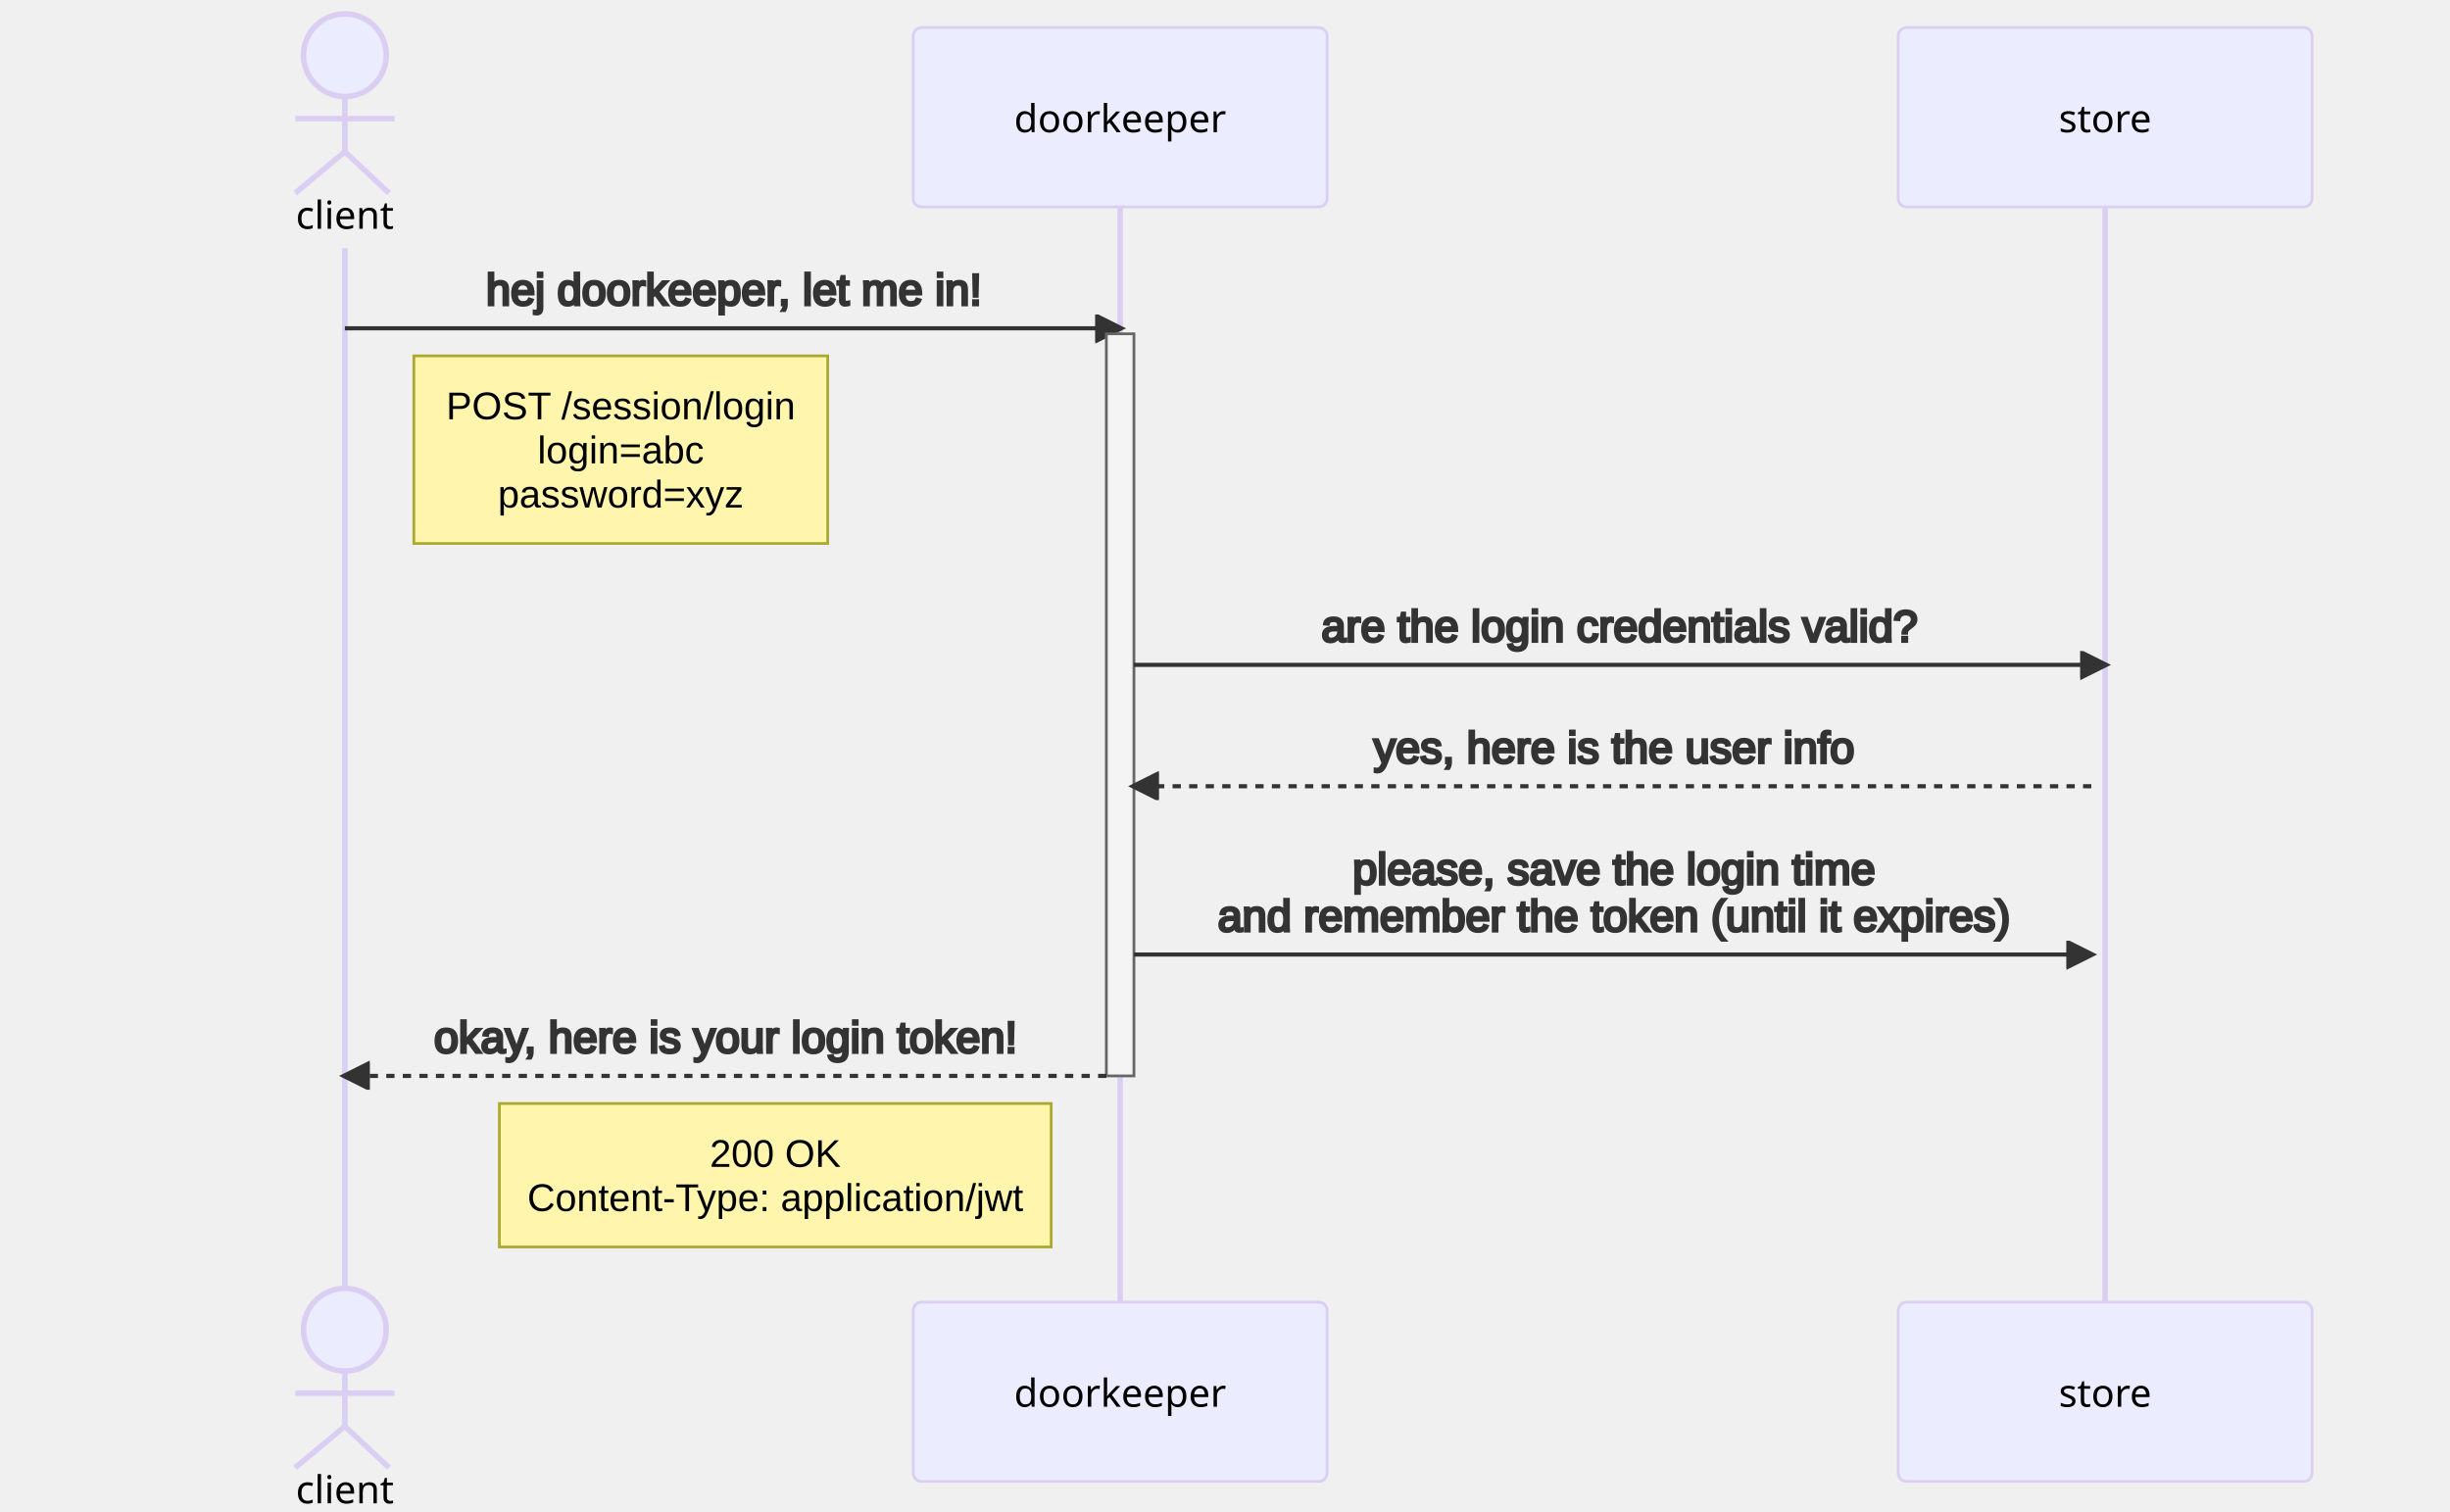
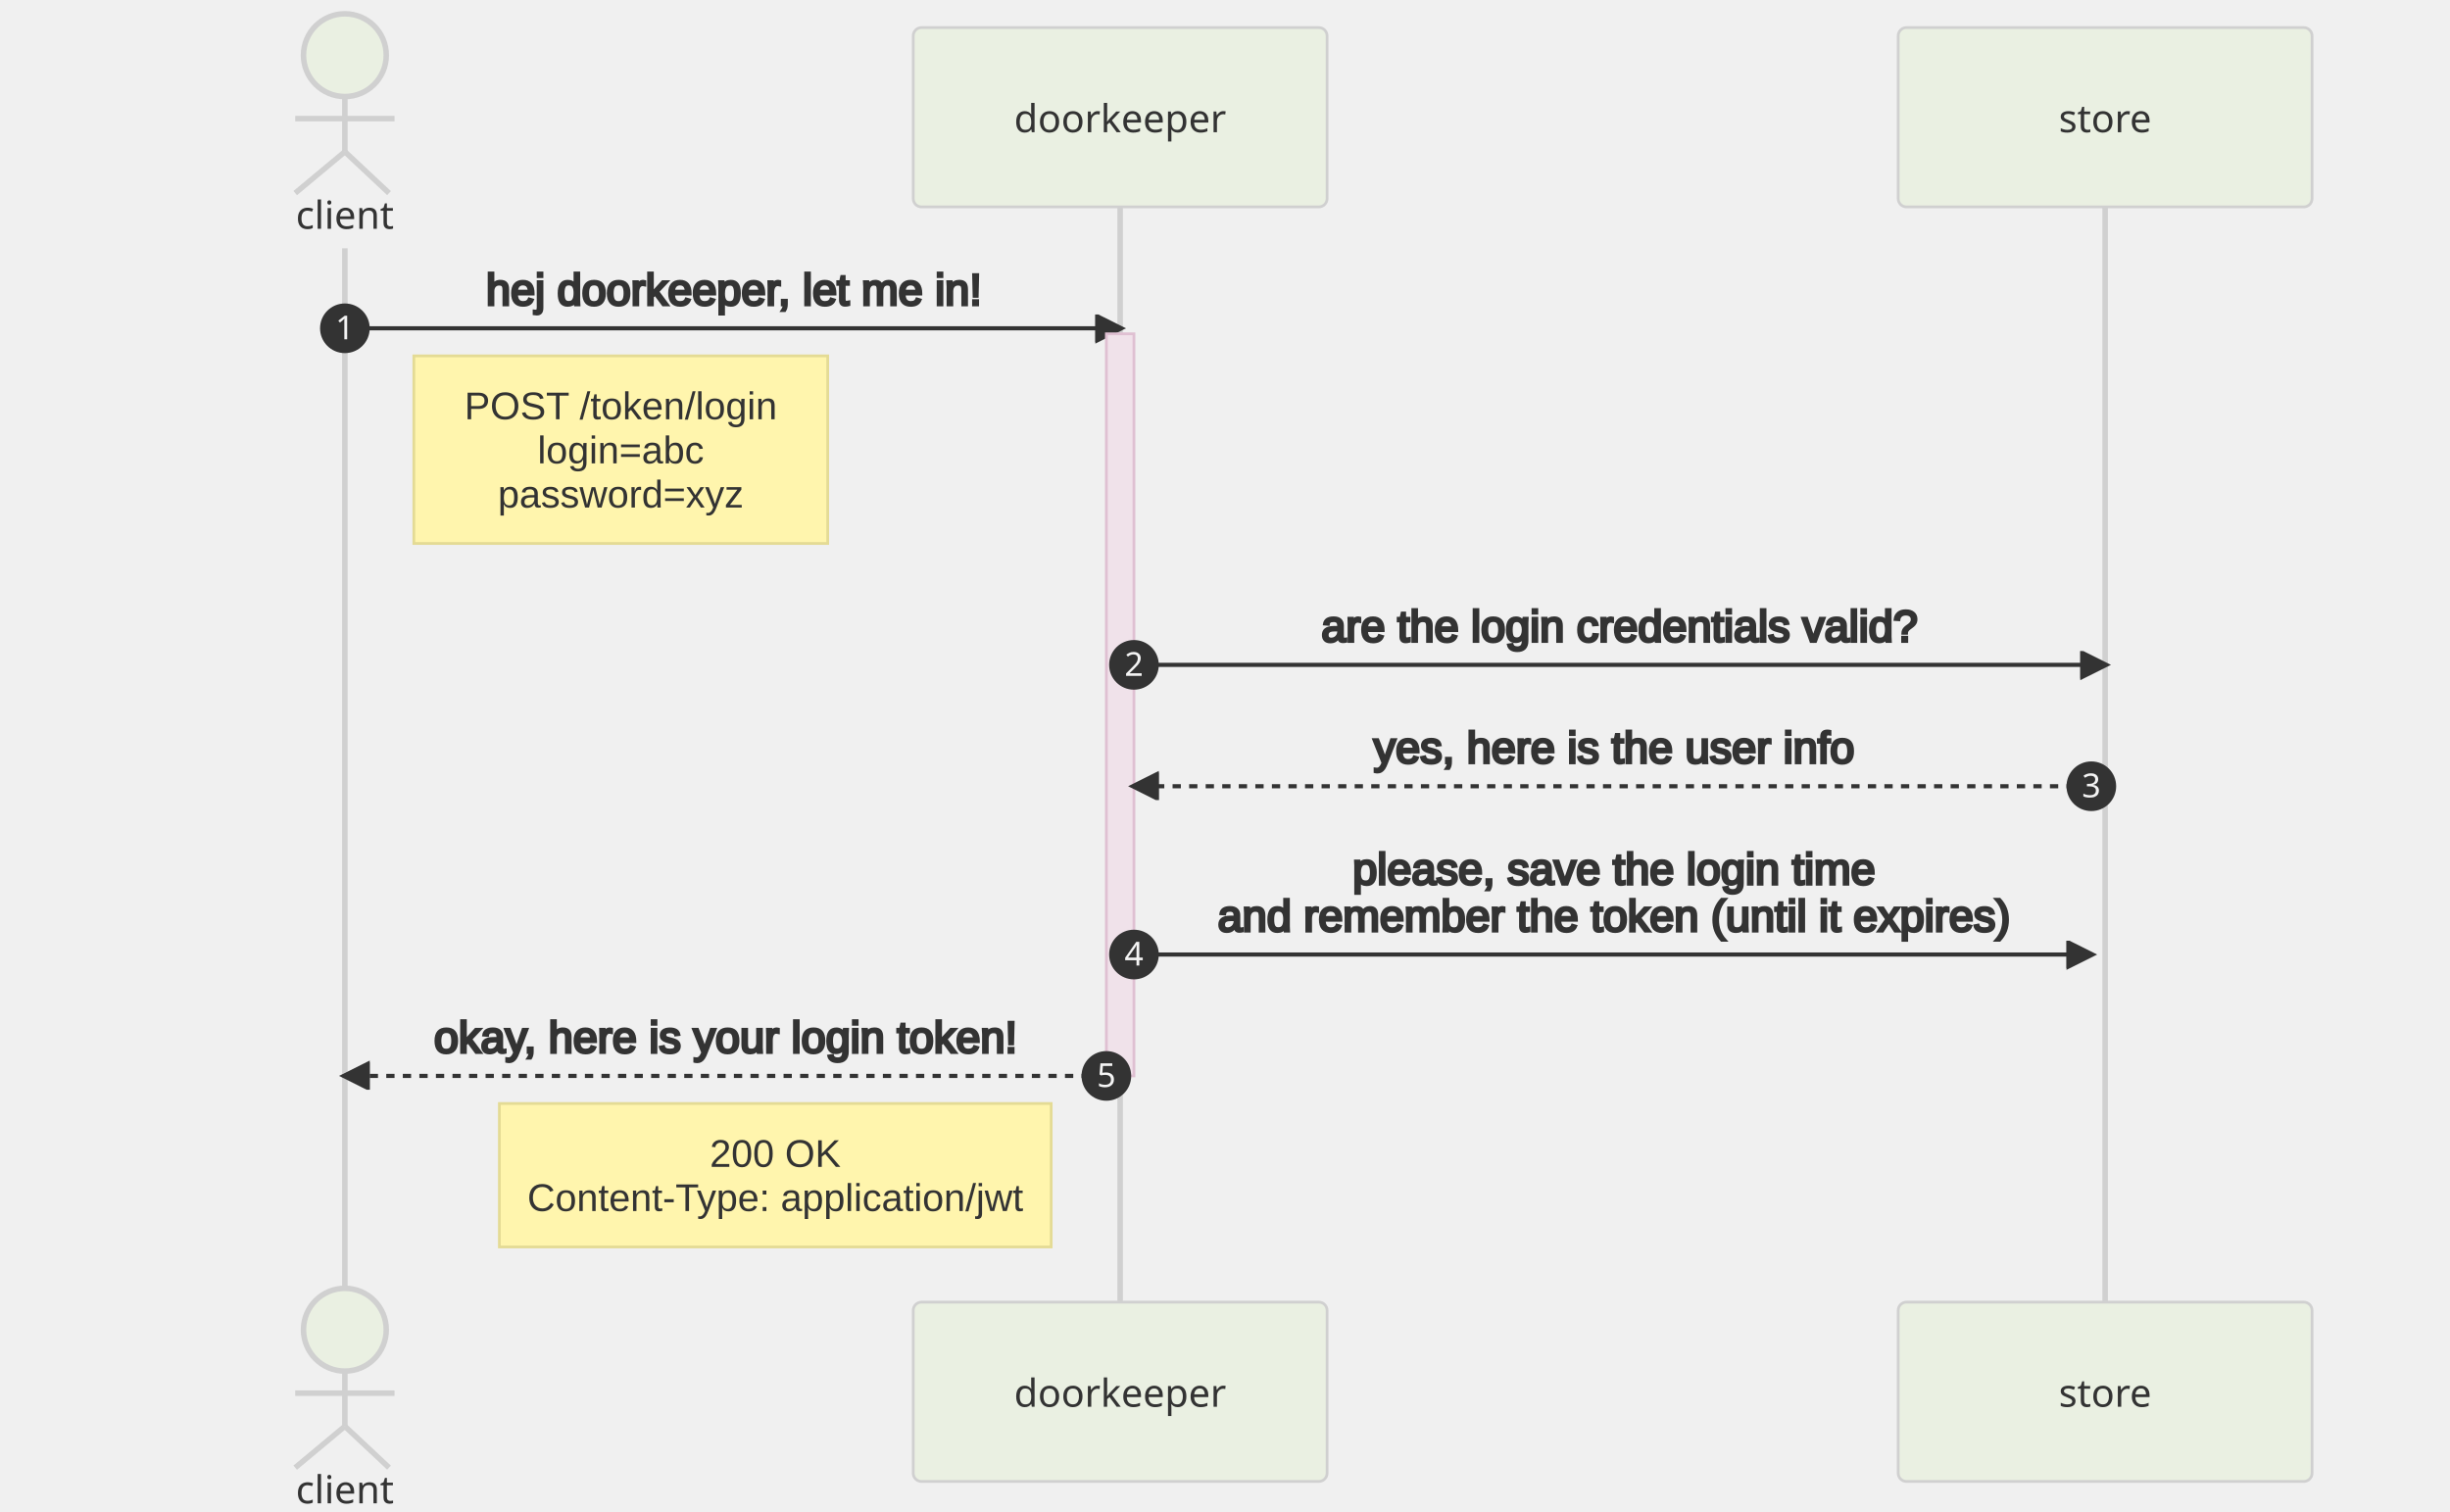
- <svg xmlns="http://www.w3.org/2000/svg" id="mermaid-1642504751197" width="100%" height="548" style="max-width: 888px; background-color: white;" viewBox="-50 -10 888 548">
-   <style>#mermaid-1642504751197 {font-family:"trebuchet ms",verdana,arial,sans-serif;font-size:16px;fill:#333;}#mermaid-1642504751197 .error-icon{fill:#552222;}#mermaid-1642504751197 .error-text{fill:#552222;stroke:#552222;}#mermaid-1642504751197 .edge-thickness-normal{stroke-width:2px;}#mermaid-1642504751197 .edge-thickness-thick{stroke-width:3.5px;}#mermaid-1642504751197 .edge-pattern-solid{stroke-dasharray:0;}#mermaid-1642504751197 .edge-pattern-dashed{stroke-dasharray:3;}#mermaid-1642504751197 .edge-pattern-dotted{stroke-dasharray:2;}#mermaid-1642504751197 .marker{fill:#333333;stroke:#333333;}#mermaid-1642504751197 .marker.cross{stroke:#333333;}#mermaid-1642504751197 svg{font-family:"trebuchet ms",verdana,arial,sans-serif;font-size:16px;}#mermaid-1642504751197 .actor{stroke:hsl(259.626, 59.777%, 87.902%);fill:#ECECFF;}#mermaid-1642504751197 text.actor&gt;tspan{fill:black;stroke:none;}#mermaid-1642504751197 .actor-line{stroke:grey;}#mermaid-1642504751197 .messageLine0{stroke-width:1.5;stroke-dasharray:none;stroke:#333;}#mermaid-1642504751197 .messageLine1{stroke-width:1.5;stroke-dasharray:2,2;stroke:#333;}#mermaid-1642504751197 #arrowhead path{fill:#333;stroke:#333;}#mermaid-1642504751197 .sequenceNumber{fill:white;}#mermaid-1642504751197 #sequencenumber{fill:#333;}#mermaid-1642504751197 #crosshead path{fill:#333;stroke:#333;}#mermaid-1642504751197 .messageText{fill:#333;stroke:#333;}#mermaid-1642504751197 .labelBox{stroke:hsl(259.626, 59.777%, 87.902%);fill:#ECECFF;}#mermaid-1642504751197 .labelText,#mermaid-1642504751197 .labelText&gt;tspan{fill:black;stroke:none;}#mermaid-1642504751197 .loopText,#mermaid-1642504751197 .loopText&gt;tspan{fill:black;stroke:none;}#mermaid-1642504751197 .loopLine{stroke-width:2px;stroke-dasharray:2,2;stroke:hsl(259.626, 59.777%, 87.902%);fill:hsl(259.626, 59.777%, 87.902%);}#mermaid-1642504751197 .note{stroke:#aaaa33;fill:#fff5ad;}#mermaid-1642504751197 .noteText,#mermaid-1642504751197 .noteText&gt;tspan{fill:black;stroke:none;}#mermaid-1642504751197 .activation0{fill:#f4f4f4;stroke:#666;}#mermaid-1642504751197 .activation1{fill:#f4f4f4;stroke:#666;}#mermaid-1642504751197 .activation2{fill:#f4f4f4;stroke:#666;}#mermaid-1642504751197 .actorPopupMenu{position:absolute;}#mermaid-1642504751197 .actorPopupMenuPanel{position:absolute;fill:#ECECFF;box-shadow:0px 8px 16px 0px rgba(0,0,0,0.2);filter:drop-shadow(3px 5px 2px rgb(0 0 0 / 0.4));}#mermaid-1642504751197 .actor-man line{stroke:hsl(259.626, 59.777%, 87.902%);fill:#ECECFF;}#mermaid-1642504751197 .actor-man circle,#mermaid-1642504751197 line{stroke:hsl(259.626, 59.777%, 87.902%);fill:#ECECFF;stroke-width:2px;}#mermaid-1642504751197 :root{--mermaid-font-family:"trebuchet ms",verdana,arial,sans-serif;}</style>
+ <svg xmlns="http://www.w3.org/2000/svg" id="mermaid-1642576324929" width="100%" height="548" style="max-width: 888px; background-color: transparent;" viewBox="-50 -10 888 548">
+   <style>#mermaid-1642576324929 {font-family:-apple-system,BlinkMacSystemFont,"Segoe UI",Roboto,Oxygen-Sans,Ubuntu,Cantarell,"Helvetica Neue",sans-serif;font-size:16px;fill:#333;}#mermaid-1642576324929 .error-icon{fill:hsl(265.714, 31.818%, 96.373%);}#mermaid-1642576324929 .error-text{fill:rgb(9.67, 12.193, 6.307);stroke:rgb(9.67, 12.193, 6.307);}#mermaid-1642576324929 .edge-thickness-normal{stroke-width:2px;}#mermaid-1642576324929 .edge-thickness-thick{stroke-width:3.5px;}#mermaid-1642576324929 .edge-pattern-solid{stroke-dasharray:0;}#mermaid-1642576324929 .edge-pattern-dashed{stroke-dasharray:3;}#mermaid-1642576324929 .edge-pattern-dotted{stroke-dasharray:2;}#mermaid-1642576324929 .marker{fill:#0b0b0b;stroke:#0b0b0b;}#mermaid-1642576324929 .marker.cross{stroke:#0b0b0b;}#mermaid-1642576324929 svg{font-family:-apple-system,BlinkMacSystemFont,"Segoe UI",Roboto,Oxygen-Sans,Ubuntu,Cantarell,"Helvetica Neue",sans-serif;font-size:16px;}#mermaid-1642576324929 .actor{stroke:hsl(85.714, 0%, 81.373%);fill:#eaf0e2;}#mermaid-1642576324929 text.actor&gt;tspan{fill:#333;stroke:none;}#mermaid-1642576324929 .actor-line{stroke:grey;}#mermaid-1642576324929 .messageLine0{stroke-width:1.5;stroke-dasharray:none;stroke:#333;}#mermaid-1642576324929 .messageLine1{stroke-width:1.5;stroke-dasharray:2,2;stroke:#333;}#mermaid-1642576324929 #arrowhead path{fill:#333;stroke:#333;}#mermaid-1642576324929 .sequenceNumber{fill:#f4f4f4;}#mermaid-1642576324929 #sequencenumber{fill:#333;}#mermaid-1642576324929 #crosshead path{fill:#333;stroke:#333;}#mermaid-1642576324929 .messageText{fill:#333;stroke:#333;}#mermaid-1642576324929 .labelBox{stroke:hsl(85.714, 0%, 81.373%);fill:#eaf0e2;}#mermaid-1642576324929 .labelText,#mermaid-1642576324929 .labelText&gt;tspan{fill:#333;stroke:none;}#mermaid-1642576324929 .loopText,#mermaid-1642576324929 .loopText&gt;tspan{fill:#333;stroke:none;}#mermaid-1642576324929 .loopLine{stroke-width:2px;stroke-dasharray:2,2;stroke:hsl(85.714, 0%, 81.373%);fill:hsl(85.714, 0%, 81.373%);}#mermaid-1642576324929 .note{stroke:hsl(52.683, 60%, 73.922%);fill:#fff5ad;}#mermaid-1642576324929 .noteText,#mermaid-1642576324929 .noteText&gt;tspan{fill:#333;stroke:none;}#mermaid-1642576324929 .activation0{fill:hsl(-34.286, 31.818%, 91.373%);stroke:hsl(-34.286, 31.818%, 81.373%);}#mermaid-1642576324929 .activation1{fill:hsl(-34.286, 31.818%, 91.373%);stroke:hsl(-34.286, 31.818%, 81.373%);}#mermaid-1642576324929 .activation2{fill:hsl(-34.286, 31.818%, 91.373%);stroke:hsl(-34.286, 31.818%, 81.373%);}#mermaid-1642576324929 .actorPopupMenu{position:absolute;}#mermaid-1642576324929 .actorPopupMenuPanel{position:absolute;fill:#eaf0e2;box-shadow:0px 8px 16px 0px rgba(0,0,0,0.2);filter:drop-shadow(3px 5px 2px rgb(0 0 0 / 0.4));}#mermaid-1642576324929 .actor-man line{stroke:hsl(85.714, 0%, 81.373%);fill:#eaf0e2;}#mermaid-1642576324929 .actor-man circle,#mermaid-1642576324929 line{stroke:hsl(85.714, 0%, 81.373%);fill:#eaf0e2;stroke-width:2px;}#mermaid-1642576324929 :root{--mermaid-font-family:"trebuchet ms",verdana,arial,sans-serif;}</style>
  <g />
  <defs>
    <symbol id="computer" width="24" height="24">
      <path transform="scale(.5)" d="M2 2v13h20v-13h-20zm18 11h-16v-9h16v9zm-10.228 6l.466-1h3.524l.467 1h-4.457zm14.228 3h-24l2-6h2.104l-1.33 4h18.45l-1.297-4h2.073l2 6zm-5-10h-14v-7h14v7z" />
    </symbol>
  </defs>
  <defs>
    <symbol id="database" fill-rule="evenodd" clip-rule="evenodd">
      <path transform="scale(.5)" d="M12.258.001l.256.004.255.005.253.008.251.01.249.012.247.015.246.016.242.019.241.02.239.023.236.024.233.027.231.028.229.031.225.032.223.034.22.036.217.038.214.04.211.041.208.043.205.045.201.046.198.048.194.05.191.051.187.053.183.054.18.056.175.057.172.059.168.06.163.061.16.063.155.064.15.066.074.033.073.033.071.034.07.034.069.035.068.035.067.035.066.035.064.036.064.036.062.036.06.036.06.037.058.037.058.037.055.038.055.038.053.038.052.038.051.039.05.039.048.039.047.039.045.04.044.04.043.04.041.04.04.041.039.041.037.041.036.041.034.041.033.042.032.042.03.042.029.042.027.042.026.043.024.043.023.043.021.043.02.043.018.044.017.043.015.044.013.044.012.044.011.045.009.044.007.045.006.045.004.045.002.045.001.045v17l-.001.045-.002.045-.004.045-.006.045-.007.045-.009.044-.011.045-.012.044-.013.044-.015.044-.017.043-.018.044-.02.043-.021.043-.023.043-.024.043-.026.043-.027.042-.029.042-.03.042-.032.042-.033.042-.034.041-.036.041-.037.041-.039.041-.04.041-.041.04-.043.04-.044.04-.045.04-.047.039-.048.039-.05.039-.051.039-.052.038-.053.038-.055.038-.055.038-.058.037-.058.037-.06.037-.06.036-.062.036-.064.036-.064.036-.066.035-.067.035-.068.035-.069.035-.07.034-.071.034-.073.033-.074.033-.15.066-.155.064-.16.063-.163.061-.168.06-.172.059-.175.057-.18.056-.183.054-.187.053-.191.051-.194.05-.198.048-.201.046-.205.045-.208.043-.211.041-.214.04-.217.038-.22.036-.223.034-.225.032-.229.031-.231.028-.233.027-.236.024-.239.023-.241.02-.242.019-.246.016-.247.015-.249.012-.251.01-.253.008-.255.005-.256.004-.258.001-.258-.001-.256-.004-.255-.005-.253-.008-.251-.01-.249-.012-.247-.015-.245-.016-.243-.019-.241-.02-.238-.023-.236-.024-.234-.027-.231-.028-.228-.031-.226-.032-.223-.034-.22-.036-.217-.038-.214-.04-.211-.041-.208-.043-.204-.045-.201-.046-.198-.048-.195-.05-.19-.051-.187-.053-.184-.054-.179-.056-.176-.057-.172-.059-.167-.06-.164-.061-.159-.063-.155-.064-.151-.066-.074-.033-.072-.033-.072-.034-.07-.034-.069-.035-.068-.035-.067-.035-.066-.035-.064-.036-.063-.036-.062-.036-.061-.036-.06-.037-.058-.037-.057-.037-.056-.038-.055-.038-.053-.038-.052-.038-.051-.039-.049-.039-.049-.039-.046-.039-.046-.04-.044-.04-.043-.04-.041-.04-.04-.041-.039-.041-.037-.041-.036-.041-.034-.041-.033-.042-.032-.042-.03-.042-.029-.042-.027-.042-.026-.043-.024-.043-.023-.043-.021-.043-.02-.043-.018-.044-.017-.043-.015-.044-.013-.044-.012-.044-.011-.045-.009-.044-.007-.045-.006-.045-.004-.045-.002-.045-.001-.045v-17l.001-.045.002-.045.004-.045.006-.045.007-.045.009-.044.011-.045.012-.044.013-.044.015-.044.017-.043.018-.044.02-.043.021-.043.023-.043.024-.043.026-.043.027-.042.029-.042.03-.042.032-.042.033-.042.034-.041.036-.041.037-.041.039-.041.04-.041.041-.04.043-.04.044-.04.046-.04.046-.039.049-.039.049-.039.051-.039.052-.038.053-.038.055-.038.056-.038.057-.037.058-.037.06-.037.061-.036.062-.036.063-.036.064-.036.066-.035.067-.035.068-.035.069-.035.07-.034.072-.034.072-.033.074-.033.151-.066.155-.064.159-.063.164-.061.167-.06.172-.059.176-.057.179-.056.184-.054.187-.053.19-.051.195-.05.198-.048.201-.046.204-.045.208-.043.211-.041.214-.04.217-.038.22-.036.223-.034.226-.032.228-.031.231-.028.234-.027.236-.024.238-.023.241-.02.243-.019.245-.016.247-.015.249-.012.251-.01.253-.008.255-.005.256-.004.258-.001.258.001zm-9.258 20.499v.01l.001.021.003.021.004.022.005.021.006.022.007.022.009.023.01.022.011.023.012.023.013.023.015.023.016.024.017.023.018.024.019.024.021.024.022.025.023.024.024.025.052.049.056.05.061.051.066.051.07.051.075.051.079.052.084.052.088.052.092.052.097.052.102.051.105.052.11.052.114.051.119.051.123.051.127.05.131.05.135.05.139.048.144.049.147.047.152.047.155.047.16.045.163.045.167.043.171.043.176.041.178.041.183.039.187.039.19.037.194.035.197.035.202.033.204.031.209.03.212.029.216.027.219.025.222.024.226.021.23.02.233.018.236.016.24.015.243.012.246.01.249.008.253.005.256.004.259.001.26-.001.257-.004.254-.005.25-.008.247-.011.244-.012.241-.014.237-.016.233-.018.231-.021.226-.021.224-.024.22-.026.216-.027.212-.028.21-.031.205-.031.202-.034.198-.034.194-.036.191-.037.187-.039.183-.04.179-.04.175-.042.172-.043.168-.044.163-.045.16-.046.155-.046.152-.047.148-.048.143-.049.139-.049.136-.05.131-.05.126-.05.123-.051.118-.052.114-.051.11-.052.106-.052.101-.052.096-.052.092-.052.088-.053.083-.051.079-.052.074-.052.07-.051.065-.051.06-.051.056-.05.051-.05.023-.024.023-.025.021-.024.02-.024.019-.024.018-.024.017-.024.015-.023.014-.024.013-.023.012-.023.01-.023.01-.022.008-.022.006-.022.006-.022.004-.022.004-.021.001-.021.001-.021v-4.127l-.077.055-.08.053-.083.054-.085.053-.087.052-.09.052-.093.051-.095.05-.097.05-.1.049-.102.049-.105.048-.106.047-.109.047-.111.046-.114.045-.115.045-.118.044-.12.043-.122.042-.124.042-.126.041-.128.04-.13.04-.132.038-.134.038-.135.037-.138.037-.139.035-.142.035-.143.034-.144.033-.147.032-.148.031-.15.03-.151.03-.153.029-.154.027-.156.027-.158.026-.159.025-.161.024-.162.023-.163.022-.165.021-.166.02-.167.019-.169.018-.169.017-.171.016-.173.015-.173.014-.175.013-.175.012-.177.011-.178.01-.179.008-.179.008-.181.006-.182.005-.182.004-.184.003-.184.002h-.37l-.184-.002-.184-.003-.182-.004-.182-.005-.181-.006-.179-.008-.179-.008-.178-.01-.176-.011-.176-.012-.175-.013-.173-.014-.172-.015-.171-.016-.17-.017-.169-.018-.167-.019-.166-.02-.165-.021-.163-.022-.162-.023-.161-.024-.159-.025-.157-.026-.156-.027-.155-.027-.153-.029-.151-.03-.15-.03-.148-.031-.146-.032-.145-.033-.143-.034-.141-.035-.14-.035-.137-.037-.136-.037-.134-.038-.132-.038-.13-.04-.128-.04-.126-.041-.124-.042-.122-.042-.12-.044-.117-.043-.116-.045-.113-.045-.112-.046-.109-.047-.106-.047-.105-.048-.102-.049-.1-.049-.097-.05-.095-.05-.093-.052-.09-.051-.087-.052-.085-.053-.083-.054-.08-.054-.077-.054v4.127zm0-5.654v.011l.001.021.003.021.004.021.005.022.006.022.007.022.009.022.01.022.011.023.012.023.013.023.015.024.016.023.017.024.018.024.019.024.021.024.022.024.023.025.024.024.052.05.056.05.061.05.066.051.07.051.075.052.079.051.084.052.088.052.092.052.097.052.102.052.105.052.11.051.114.051.119.052.123.05.127.051.131.05.135.049.139.049.144.048.147.048.152.047.155.046.16.045.163.045.167.044.171.042.176.042.178.04.183.04.187.038.19.037.194.036.197.034.202.033.204.032.209.03.212.028.216.027.219.025.222.024.226.022.23.02.233.018.236.016.24.014.243.012.246.01.249.008.253.006.256.003.259.001.26-.001.257-.003.254-.006.25-.008.247-.01.244-.012.241-.015.237-.016.233-.018.231-.02.226-.022.224-.024.22-.025.216-.027.212-.029.21-.03.205-.032.202-.033.198-.035.194-.036.191-.037.187-.039.183-.039.179-.041.175-.042.172-.043.168-.044.163-.045.16-.045.155-.047.152-.047.148-.048.143-.048.139-.05.136-.049.131-.05.126-.051.123-.051.118-.051.114-.052.11-.052.106-.052.101-.052.096-.052.092-.052.088-.052.083-.052.079-.052.074-.051.07-.052.065-.051.06-.05.056-.051.051-.049.023-.025.023-.024.021-.025.02-.024.019-.024.018-.024.017-.024.015-.023.014-.023.013-.024.012-.022.01-.023.01-.023.008-.022.006-.022.006-.022.004-.021.004-.022.001-.021.001-.021v-4.139l-.077.054-.08.054-.083.054-.085.052-.087.053-.09.051-.093.051-.095.051-.097.05-.1.049-.102.049-.105.048-.106.047-.109.047-.111.046-.114.045-.115.044-.118.044-.12.044-.122.042-.124.042-.126.041-.128.04-.13.039-.132.039-.134.038-.135.037-.138.036-.139.036-.142.035-.143.033-.144.033-.147.033-.148.031-.15.03-.151.03-.153.028-.154.028-.156.027-.158.026-.159.025-.161.024-.162.023-.163.022-.165.021-.166.02-.167.019-.169.018-.169.017-.171.016-.173.015-.173.014-.175.013-.175.012-.177.011-.178.009-.179.009-.179.007-.181.007-.182.005-.182.004-.184.003-.184.002h-.37l-.184-.002-.184-.003-.182-.004-.182-.005-.181-.007-.179-.007-.179-.009-.178-.009-.176-.011-.176-.012-.175-.013-.173-.014-.172-.015-.171-.016-.17-.017-.169-.018-.167-.019-.166-.02-.165-.021-.163-.022-.162-.023-.161-.024-.159-.025-.157-.026-.156-.027-.155-.028-.153-.028-.151-.03-.15-.03-.148-.031-.146-.033-.145-.033-.143-.033-.141-.035-.14-.036-.137-.036-.136-.037-.134-.038-.132-.039-.13-.039-.128-.04-.126-.041-.124-.042-.122-.043-.12-.043-.117-.044-.116-.044-.113-.046-.112-.046-.109-.046-.106-.047-.105-.048-.102-.049-.1-.049-.097-.05-.095-.051-.093-.051-.09-.051-.087-.053-.085-.052-.083-.054-.08-.054-.077-.054v4.139zm0-5.666v.011l.001.02.003.022.004.021.005.022.006.021.007.022.009.023.01.022.011.023.012.023.013.023.015.023.016.024.017.024.018.023.019.024.021.025.022.024.023.024.024.025.052.05.056.05.061.05.066.051.07.051.075.052.079.051.084.052.088.052.092.052.097.052.102.052.105.051.11.052.114.051.119.051.123.051.127.05.131.05.135.05.139.049.144.048.147.048.152.047.155.046.16.045.163.045.167.043.171.043.176.042.178.04.183.04.187.038.19.037.194.036.197.034.202.033.204.032.209.03.212.028.216.027.219.025.222.024.226.021.23.02.233.018.236.017.24.014.243.012.246.01.249.008.253.006.256.003.259.001.26-.001.257-.003.254-.006.25-.008.247-.01.244-.013.241-.014.237-.016.233-.018.231-.02.226-.022.224-.024.22-.025.216-.027.212-.029.21-.03.205-.032.202-.033.198-.035.194-.036.191-.037.187-.039.183-.039.179-.041.175-.042.172-.043.168-.044.163-.045.16-.045.155-.047.152-.047.148-.048.143-.049.139-.049.136-.049.131-.051.126-.05.123-.051.118-.052.114-.051.11-.052.106-.052.101-.052.096-.052.092-.052.088-.052.083-.052.079-.052.074-.052.07-.051.065-.051.06-.051.056-.05.051-.049.023-.025.023-.025.021-.024.02-.024.019-.024.018-.024.017-.024.015-.023.014-.024.013-.023.012-.023.01-.022.01-.023.008-.022.006-.022.006-.022.004-.022.004-.021.001-.021.001-.021v-4.153l-.077.054-.08.054-.083.053-.085.053-.087.053-.09.051-.093.051-.095.051-.097.05-.1.049-.102.048-.105.048-.106.048-.109.046-.111.046-.114.046-.115.044-.118.044-.12.043-.122.043-.124.042-.126.041-.128.04-.13.039-.132.039-.134.038-.135.037-.138.036-.139.036-.142.034-.143.034-.144.033-.147.032-.148.032-.15.03-.151.03-.153.028-.154.028-.156.027-.158.026-.159.024-.161.024-.162.023-.163.023-.165.021-.166.02-.167.019-.169.018-.169.017-.171.016-.173.015-.173.014-.175.013-.175.012-.177.01-.178.01-.179.009-.179.007-.181.006-.182.006-.182.004-.184.003-.184.001-.185.001-.185-.001-.184-.001-.184-.003-.182-.004-.182-.006-.181-.006-.179-.007-.179-.009-.178-.01-.176-.01-.176-.012-.175-.013-.173-.014-.172-.015-.171-.016-.17-.017-.169-.018-.167-.019-.166-.02-.165-.021-.163-.023-.162-.023-.161-.024-.159-.024-.157-.026-.156-.027-.155-.028-.153-.028-.151-.03-.15-.03-.148-.032-.146-.032-.145-.033-.143-.034-.141-.034-.14-.036-.137-.036-.136-.037-.134-.038-.132-.039-.13-.039-.128-.041-.126-.041-.124-.041-.122-.043-.12-.043-.117-.044-.116-.044-.113-.046-.112-.046-.109-.046-.106-.048-.105-.048-.102-.048-.1-.05-.097-.049-.095-.051-.093-.051-.09-.052-.087-.052-.085-.053-.083-.053-.08-.054-.077-.054v4.153zm8.74-8.179l-.257.004-.254.005-.25.008-.247.011-.244.012-.241.014-.237.016-.233.018-.231.021-.226.022-.224.023-.22.026-.216.027-.212.028-.21.031-.205.032-.202.033-.198.034-.194.036-.191.038-.187.038-.183.04-.179.041-.175.042-.172.043-.168.043-.163.045-.16.046-.155.046-.152.048-.148.048-.143.048-.139.049-.136.05-.131.05-.126.051-.123.051-.118.051-.114.052-.11.052-.106.052-.101.052-.096.052-.092.052-.088.052-.083.052-.079.052-.074.051-.07.052-.065.051-.06.05-.056.05-.051.05-.023.025-.023.024-.021.024-.02.025-.019.024-.018.024-.017.023-.015.024-.014.023-.013.023-.012.023-.01.023-.01.022-.008.022-.006.023-.006.021-.004.022-.004.021-.001.021-.001.021.001.021.001.021.004.021.004.022.006.021.006.023.008.022.01.022.01.023.012.023.013.023.014.023.015.024.017.023.018.024.019.024.02.025.021.024.023.024.023.025.051.05.056.05.06.05.065.051.07.052.074.051.079.052.083.052.088.052.092.052.096.052.101.052.106.052.11.052.114.052.118.051.123.051.126.051.131.05.136.05.139.049.143.048.148.048.152.048.155.046.16.046.163.045.168.043.172.043.175.042.179.041.183.04.187.038.191.038.194.036.198.034.202.033.205.032.21.031.212.028.216.027.22.026.224.023.226.022.231.021.233.018.237.016.241.014.244.012.247.011.25.008.254.005.257.004.26.001.26-.001.257-.004.254-.005.25-.008.247-.011.244-.012.241-.014.237-.016.233-.018.231-.021.226-.022.224-.023.22-.026.216-.027.212-.028.21-.031.205-.032.202-.033.198-.034.194-.036.191-.038.187-.038.183-.04.179-.041.175-.042.172-.043.168-.043.163-.045.16-.046.155-.046.152-.048.148-.048.143-.048.139-.049.136-.05.131-.05.126-.051.123-.051.118-.051.114-.052.11-.052.106-.052.101-.052.096-.052.092-.052.088-.052.083-.052.079-.052.074-.051.07-.052.065-.051.06-.05.056-.05.051-.05.023-.025.023-.024.021-.024.02-.025.019-.024.018-.024.017-.023.015-.024.014-.023.013-.023.012-.023.01-.023.01-.022.008-.022.006-.023.006-.021.004-.022.004-.021.001-.021.001-.021-.001-.021-.001-.021-.004-.021-.004-.022-.006-.021-.006-.023-.008-.022-.01-.022-.01-.023-.012-.023-.013-.023-.014-.023-.015-.024-.017-.023-.018-.024-.019-.024-.02-.025-.021-.024-.023-.024-.023-.025-.051-.05-.056-.05-.06-.05-.065-.051-.07-.052-.074-.051-.079-.052-.083-.052-.088-.052-.092-.052-.096-.052-.101-.052-.106-.052-.11-.052-.114-.052-.118-.051-.123-.051-.126-.051-.131-.05-.136-.05-.139-.049-.143-.048-.148-.048-.152-.048-.155-.046-.16-.046-.163-.045-.168-.043-.172-.043-.175-.042-.179-.041-.183-.04-.187-.038-.191-.038-.194-.036-.198-.034-.202-.033-.205-.032-.21-.031-.212-.028-.216-.027-.22-.026-.224-.023-.226-.022-.231-.021-.233-.018-.237-.016-.241-.014-.244-.012-.247-.011-.25-.008-.254-.005-.257-.004-.26-.001-.26.001z" />
    </symbol>
  </defs>
  <defs>
    <symbol id="clock" width="24" height="24">
      <path transform="scale(.5)" d="M12 2c5.514 0 10 4.486 10 10s-4.486 10-10 10-10-4.486-10-10 4.486-10 10-10zm0-2c-6.627 0-12 5.373-12 12s5.373 12 12 12 12-5.373 12-12-5.373-12-12-12zm5.848 12.459c.202.038.202.333.001.372-1.907.361-6.045 1.111-6.547 1.111-.719 0-1.301-.582-1.301-1.301 0-.512.77-5.447 1.125-7.445.034-.192.312-.181.343.014l.985 6.238 5.394 1.011z" />
    </symbol>
  </defs>
  <line id="actor0" x1="75" y1="80" x2="75" y2="482" class="200" stroke-width="0.5px" stroke="#999" />
  <g class="actor-man">
    <line id="actor-man-torso0" x1="75" y1="25" x2="75" y2="45" />
    <line id="actor-man-arms0" x1="57" y1="33" x2="93" y2="33" />
    <line x1="57" y1="60" x2="75" y2="45" />
    <line x1="75" y1="45" x2="91" y2="60" />
    <circle cx="75" cy="10" r="15" width="150" height="65" />
    <text x="75" y="67.5" dominant-baseline="central" alignment-baseline="central" class="actor" style="text-anchor: middle; font-size: 14px; font-weight: 400; font-family: Open-Sans, &quot;sans-serif&quot;;">
      <tspan x="75" dy="0">client</tspan>
    </text>
  </g>
  <g>
    <line id="actor1" x1="356" y1="5" x2="356" y2="482" class="200" stroke-width="0.5px" stroke="#999" />
    <g id="root-1">
      <rect x="281" y="0" fill="#eaeaea" stroke="#666" width="150" height="65" rx="3" ry="3" class="actor" />
      <text x="356" y="32.5" dominant-baseline="central" alignment-baseline="central" class="actor" style="text-anchor: middle; font-size: 14px; font-weight: 400; font-family: Open-Sans, &quot;sans-serif&quot;;">
        <tspan x="356" dy="0">doorkeeper</tspan>
      </text>
    </g>
  </g>
  <g>
    <line id="actor2" x1="713" y1="5" x2="713" y2="482" class="200" stroke-width="0.5px" stroke="#999" />
    <g id="root-2">
      <rect x="638" y="0" fill="#eaeaea" stroke="#666" width="150" height="65" rx="3" ry="3" class="actor" />
      <text x="713" y="32.5" dominant-baseline="central" alignment-baseline="central" class="actor" style="text-anchor: middle; font-size: 14px; font-weight: 400; font-family: Open-Sans, &quot;sans-serif&quot;;">
        <tspan x="713" dy="0">store</tspan>
      </text>
    </g>
  </g>
  <defs>
    <marker id="arrowhead" refX="9" refY="5" markerUnits="userSpaceOnUse" markerWidth="12" markerHeight="12" orient="auto">
      <path d="M 0 0 L 10 5 L 0 10 z" />
    </marker>
  </defs>
  <defs>
    <marker id="crosshead" markerWidth="15" markerHeight="8" orient="auto" refX="16" refY="4">
      <path fill="black" stroke="#000000" stroke-width="1px" d="M 9,2 V 6 L16,4 Z" style="stroke-dasharray: 0, 0;" />
      <path fill="none" stroke="#000000" stroke-width="1px" d="M 0,1 L 6,7 M 6,1 L 0,7" style="stroke-dasharray: 0, 0;" />
    </marker>
  </defs>
  <defs>
    <marker id="filled-head" refX="18" refY="7" markerWidth="20" markerHeight="28" orient="auto">
      <path d="M 18,7 L9,13 L14,7 L9,1 Z" />
    </marker>
  </defs>
  <defs>
    <marker id="sequencenumber" refX="15" refY="15" markerWidth="60" markerHeight="40" orient="auto">
      <circle cx="15" cy="15" r="6" />
    </marker>
  </defs>
  <text x="216" y="80" text-anchor="middle" dominant-baseline="middle" alignment-baseline="middle" class="messageText" dy="1em" style="font-family: &quot;trebuchet ms&quot;, verdana, arial, sans-serif; font-size: 16px; font-weight: 400;">hej doorkeeper, let me in!</text>
-   <line x1="75" y1="109" x2="356" y2="109" class="messageLine0" stroke-width="2" stroke="none" marker-end="url(#arrowhead)" style="fill: none;" />
+   <line x1="75" y1="109" x2="356" y2="109" class="messageLine0" stroke-width="2" stroke="none" marker-end="url(#arrowhead)" marker-start="url(#sequencenumber)" style="fill: none;" />
+   <text x="75" y="113" font-family="sans-serif" font-size="12px" text-anchor="middle" textLength="16px" class="sequenceNumber">1</text>
  <g>
    <rect x="351" y="111" fill="#EDF2AE" stroke="#666" width="10" height="269" rx="0" ry="0" class="activation0" />
  </g>
  <g>
    <rect x="100" y="119" fill="#EDF2AE" stroke="#666" width="150" height="68" rx="0" ry="0" class="note" />
    <text x="175" y="124" text-anchor="middle" dominant-baseline="middle" alignment-baseline="middle" class="noteText" dy="1em" style="font-family: &quot;trebuchet ms&quot;, verdana, arial, sans-serif; font-size: 14px; font-weight: 400;">
-       <tspan x="175">POST /session/login</tspan>
+       <tspan x="175">POST /token/login</tspan>
    </text>
    <text x="175" y="140" text-anchor="middle" dominant-baseline="middle" alignment-baseline="middle" class="noteText" dy="1em" style="font-family: &quot;trebuchet ms&quot;, verdana, arial, sans-serif; font-size: 14px; font-weight: 400;">
      <tspan x="175">login=abc</tspan>
    </text>
    <text x="175" y="156" text-anchor="middle" dominant-baseline="middle" alignment-baseline="middle" class="noteText" dy="1em" style="font-family: &quot;trebuchet ms&quot;, verdana, arial, sans-serif; font-size: 14px; font-weight: 400;">
      <tspan x="175">password=xyz</tspan>
    </text>
  </g>
  <text x="537" y="202" text-anchor="middle" dominant-baseline="middle" alignment-baseline="middle" class="messageText" dy="1em" style="font-family: &quot;trebuchet ms&quot;, verdana, arial, sans-serif; font-size: 16px; font-weight: 400;">are the login credentials valid?</text>
-   <line x1="361" y1="231" x2="713" y2="231" class="messageLine0" stroke-width="2" stroke="none" marker-end="url(#arrowhead)" style="fill: none;" />
+   <line x1="361" y1="231" x2="713" y2="231" class="messageLine0" stroke-width="2" stroke="none" marker-end="url(#arrowhead)" marker-start="url(#sequencenumber)" style="fill: none;" />
+   <text x="361" y="235" font-family="sans-serif" font-size="12px" text-anchor="middle" textLength="16px" class="sequenceNumber">2</text>
  <g />
  <text x="535" y="246" text-anchor="middle" dominant-baseline="middle" alignment-baseline="middle" class="messageText" dy="1em" style="font-family: &quot;trebuchet ms&quot;, verdana, arial, sans-serif; font-size: 16px; font-weight: 400;">yes, here is the user info</text>
-   <line x1="708" y1="275" x2="361" y2="275" class="messageLine1" stroke-width="2" stroke="none" marker-end="url(#arrowhead)" style="stroke-dasharray: 3, 3; fill: none;" />
+   <line x1="708" y1="275" x2="361" y2="275" class="messageLine1" stroke-width="2" stroke="none" marker-end="url(#arrowhead)" marker-start="url(#sequencenumber)" style="stroke-dasharray: 3, 3; fill: none;" />
+   <text x="708" y="279" font-family="sans-serif" font-size="12px" text-anchor="middle" textLength="16px" class="sequenceNumber">3</text>
  <text x="535" y="290" text-anchor="middle" dominant-baseline="middle" alignment-baseline="middle" class="messageText" dy="1em" style="font-family: &quot;trebuchet ms&quot;, verdana, arial, sans-serif; font-size: 16px; font-weight: 400;">please, save the login time</text>
  <text x="535" y="307" text-anchor="middle" dominant-baseline="middle" alignment-baseline="middle" class="messageText" dy="1em" style="font-family: &quot;trebuchet ms&quot;, verdana, arial, sans-serif; font-size: 16px; font-weight: 400;">and remember the token (until it expires)</text>
-   <line x1="361" y1="336" x2="708" y2="336" class="messageLine0" stroke-width="2" stroke="none" marker-end="url(#arrowhead)" style="fill: none;" />
+   <line x1="361" y1="336" x2="708" y2="336" class="messageLine0" stroke-width="2" stroke="none" marker-end="url(#arrowhead)" marker-start="url(#sequencenumber)" style="fill: none;" />
+   <text x="361" y="340" font-family="sans-serif" font-size="12px" text-anchor="middle" textLength="16px" class="sequenceNumber">4</text>
  <text x="213" y="351" text-anchor="middle" dominant-baseline="middle" alignment-baseline="middle" class="messageText" dy="1em" style="font-family: &quot;trebuchet ms&quot;, verdana, arial, sans-serif; font-size: 16px; font-weight: 400;">okay, here is your login token!</text>
-   <line x1="351" y1="380" x2="75" y2="380" class="messageLine1" stroke-width="2" stroke="none" marker-end="url(#arrowhead)" style="stroke-dasharray: 3, 3; fill: none;" />
+   <line x1="351" y1="380" x2="75" y2="380" class="messageLine1" stroke-width="2" stroke="none" marker-end="url(#arrowhead)" marker-start="url(#sequencenumber)" style="stroke-dasharray: 3, 3; fill: none;" />
+   <text x="351" y="384" font-family="sans-serif" font-size="12px" text-anchor="middle" textLength="16px" class="sequenceNumber">5</text>
  <g>
    <rect x="131" y="390" fill="#EDF2AE" stroke="#666" width="200" height="52" rx="0" ry="0" class="note" />
    <text x="231" y="395" text-anchor="middle" dominant-baseline="middle" alignment-baseline="middle" class="noteText" dy="1em" style="font-family: &quot;trebuchet ms&quot;, verdana, arial, sans-serif; font-size: 14px; font-weight: 400;">
      <tspan x="231">200 OK</tspan>
    </text>
    <text x="231" y="411" text-anchor="middle" dominant-baseline="middle" alignment-baseline="middle" class="noteText" dy="1em" style="font-family: &quot;trebuchet ms&quot;, verdana, arial, sans-serif; font-size: 14px; font-weight: 400;">
      <tspan x="231">Content-Type: application/jwt</tspan>
    </text>
  </g>
  <g class="actor-man">
    <line id="actor-man-torso2" x1="75" y1="487" x2="75" y2="507" />
    <line id="actor-man-arms2" x1="57" y1="495" x2="93" y2="495" />
    <line x1="57" y1="522" x2="75" y2="507" />
    <line x1="75" y1="507" x2="91" y2="522" />
    <circle cx="75" cy="472" r="15" width="150" height="65" />
    <text x="75" y="529.5" dominant-baseline="central" alignment-baseline="central" class="actor" style="text-anchor: middle; font-size: 14px; font-weight: 400; font-family: Open-Sans, &quot;sans-serif&quot;;">
      <tspan x="75" dy="0">client</tspan>
    </text>
  </g>
  <g>
    <rect x="281" y="462" fill="#eaeaea" stroke="#666" width="150" height="65" rx="3" ry="3" class="actor" />
    <text x="356" y="494.5" dominant-baseline="central" alignment-baseline="central" class="actor" style="text-anchor: middle; font-size: 14px; font-weight: 400; font-family: Open-Sans, &quot;sans-serif&quot;;">
      <tspan x="356" dy="0">doorkeeper</tspan>
    </text>
  </g>
  <g>
    <rect x="638" y="462" fill="#eaeaea" stroke="#666" width="150" height="65" rx="3" ry="3" class="actor" />
    <text x="713" y="494.5" dominant-baseline="central" alignment-baseline="central" class="actor" style="text-anchor: middle; font-size: 14px; font-weight: 400; font-family: Open-Sans, &quot;sans-serif&quot;;">
      <tspan x="713" dy="0">store</tspan>
    </text>
  </g>
</svg>
